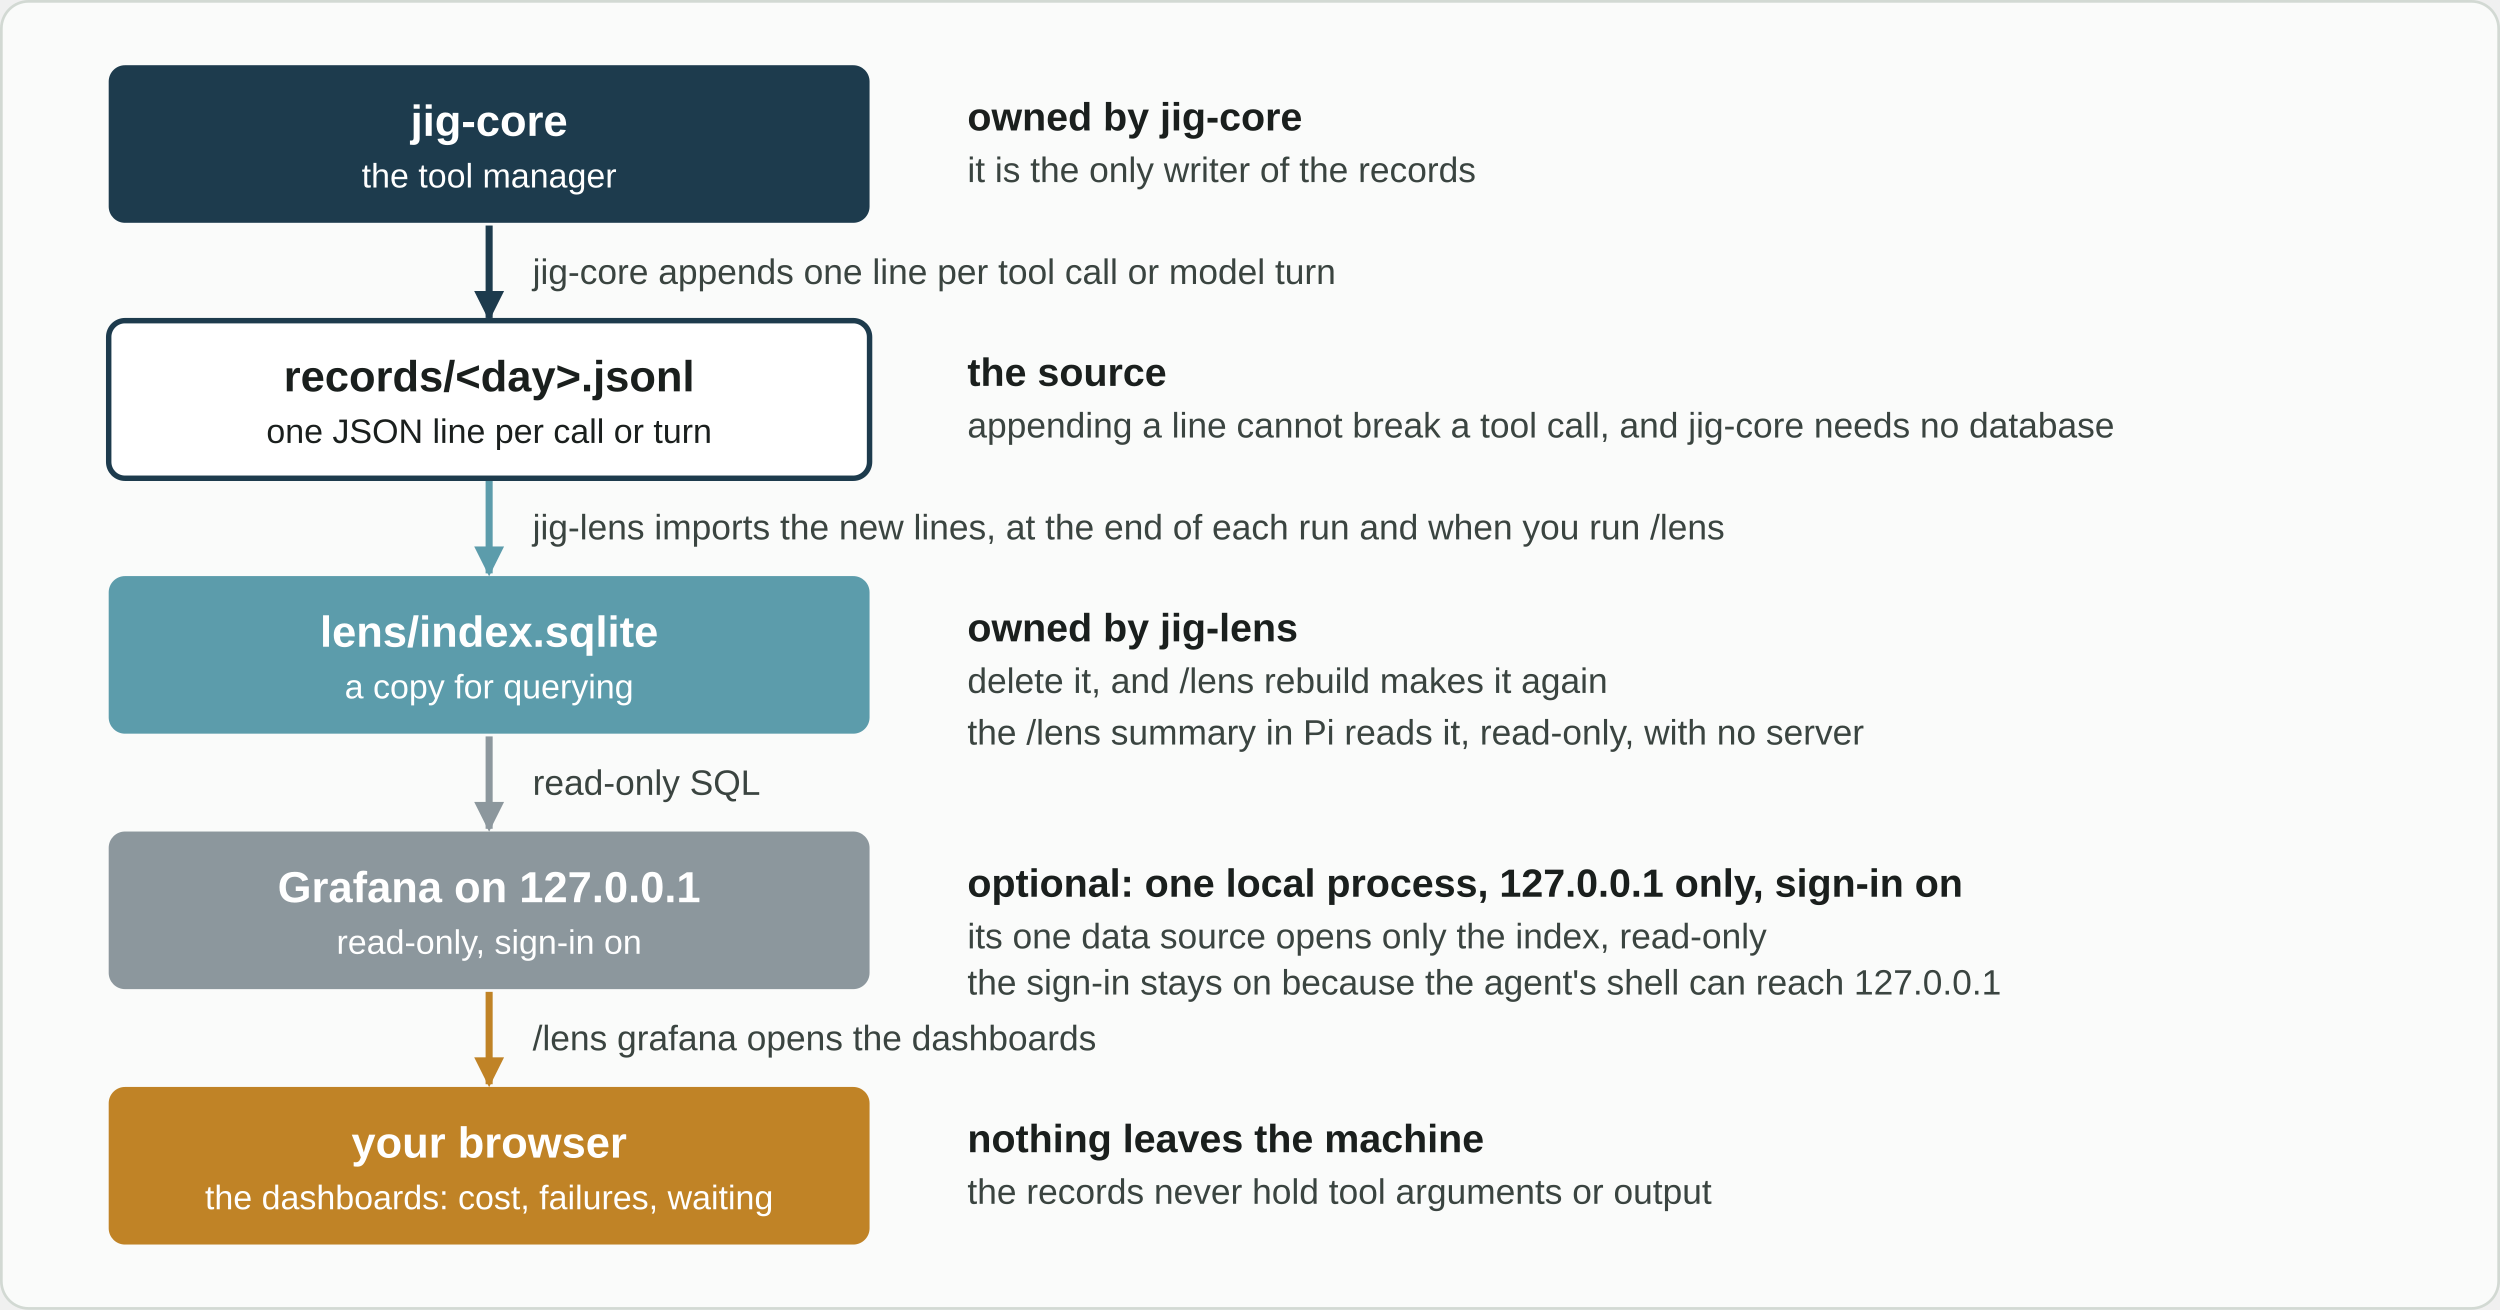
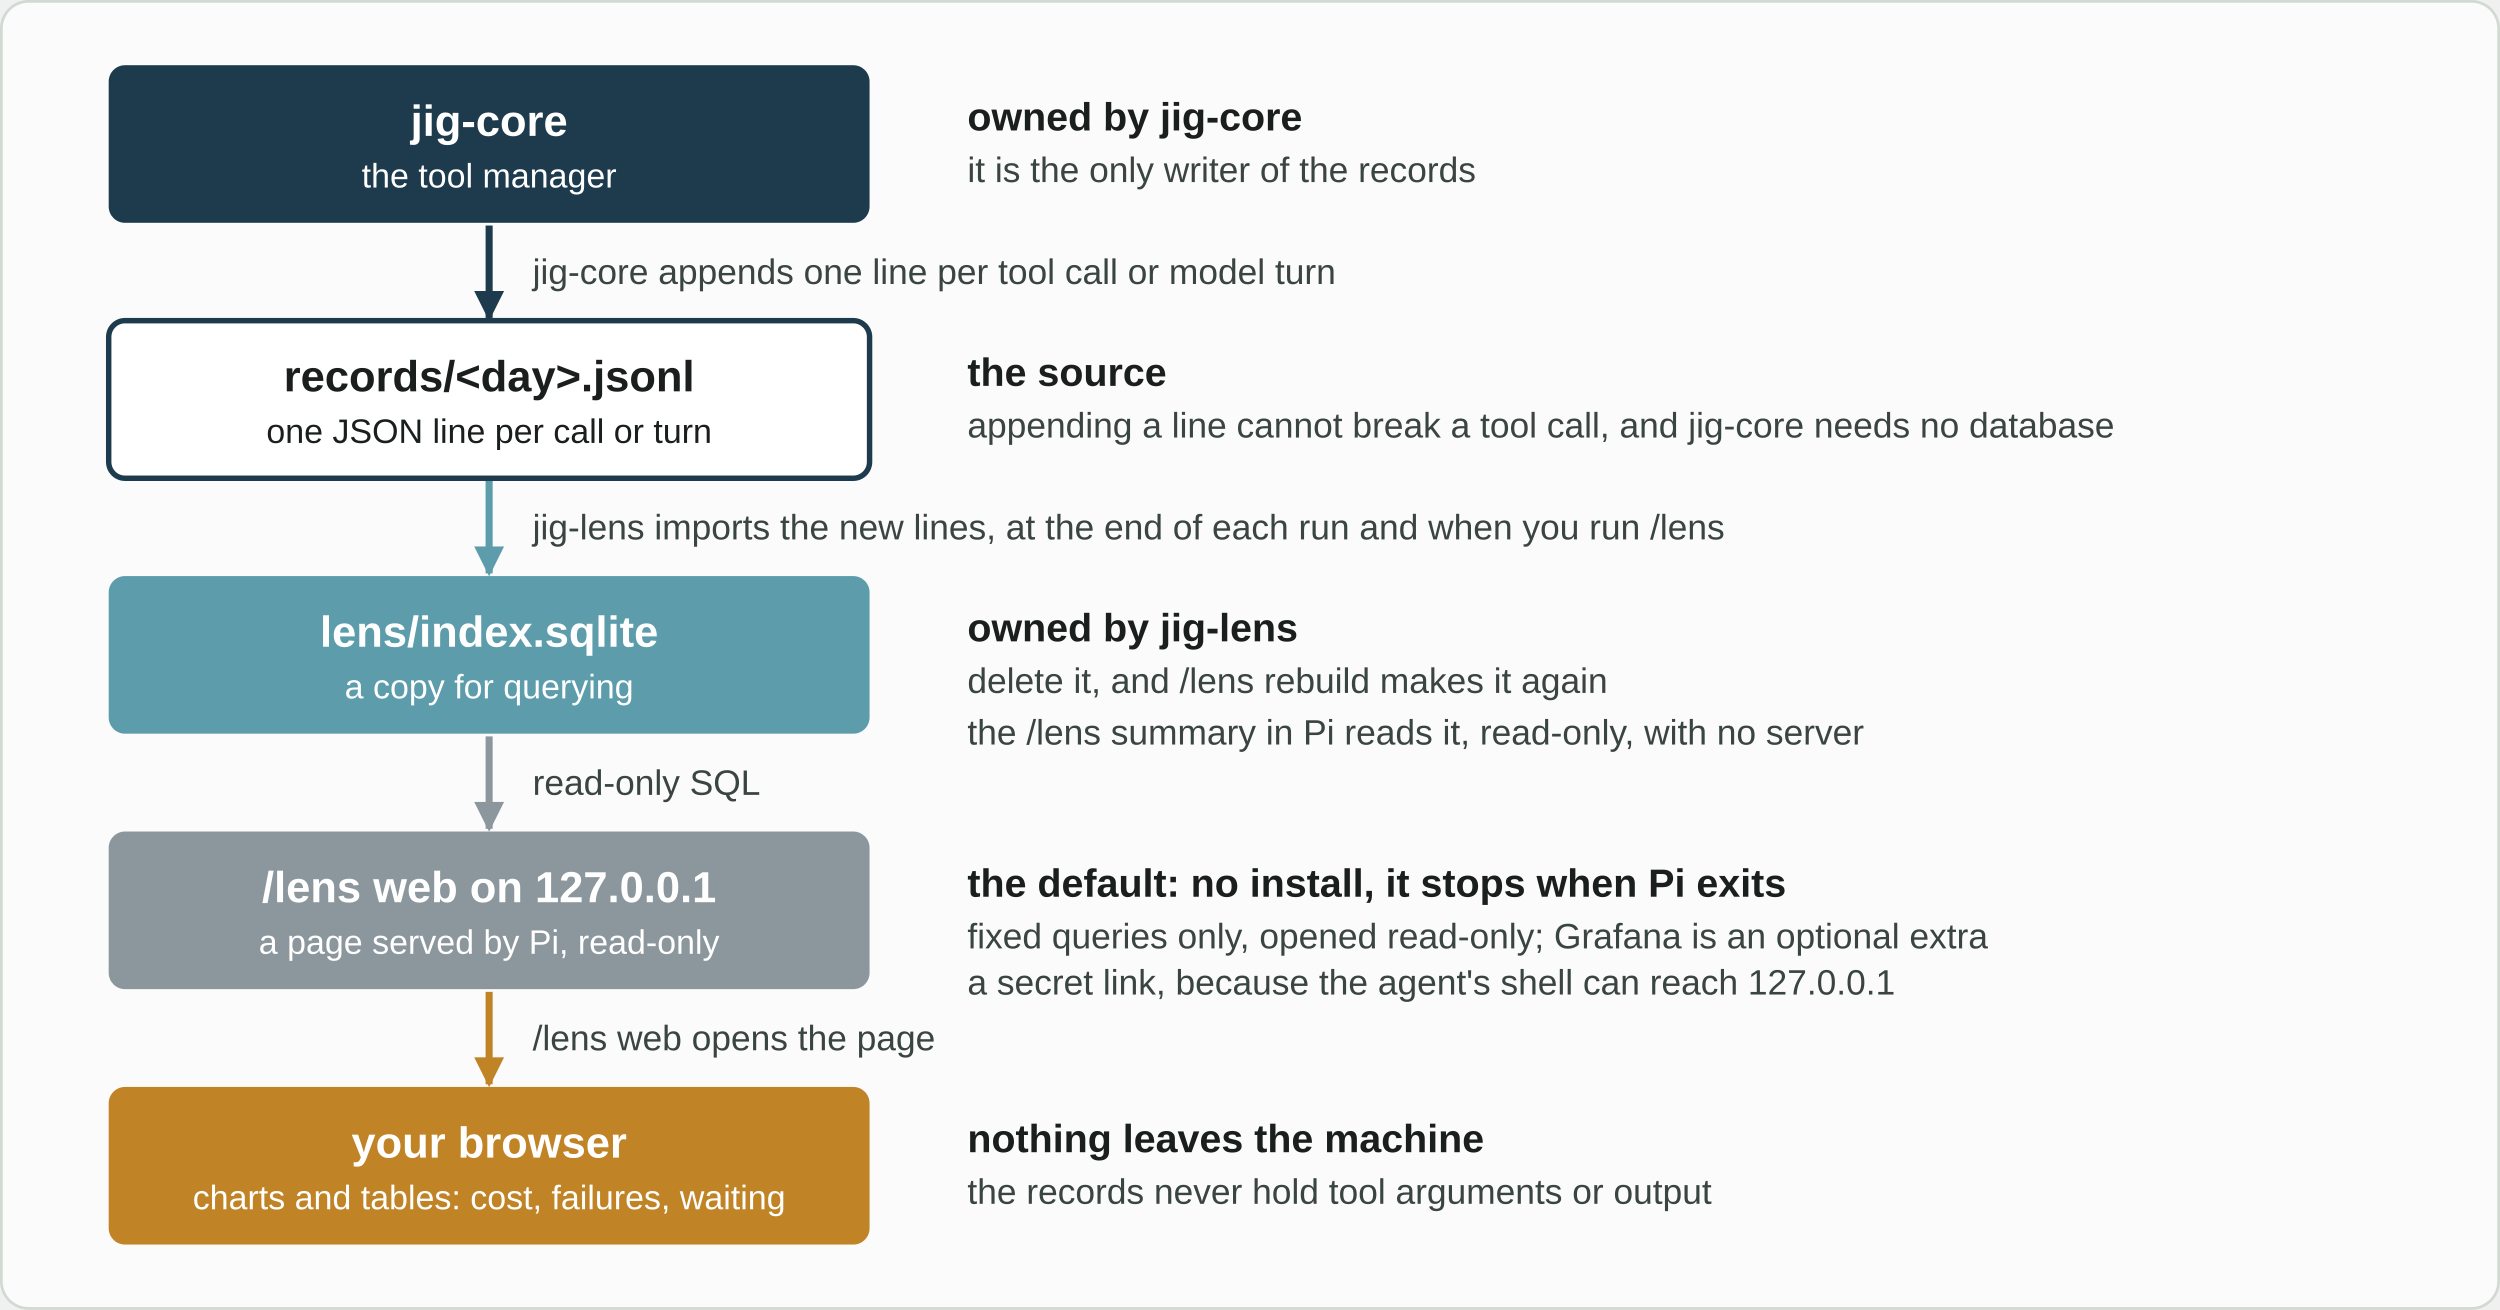
- <svg xmlns="http://www.w3.org/2000/svg" width="920" height="482" viewBox="0 0 920 482" role="img" aria-label="How jig-lens works. jig-core appends one line per tool call or model turn to a daily records file. jig-lens imports the new lines into its own SQLite index, which it can rebuild. The /lens summary in Pi reads the index read-only, with no server. Optionally, Grafana, listening only on 127.0.0.1 with its sign-in on, reads the index read-only too, and you open its dashboards in your browser. Everything stays on this machine." font-family="IBM Plex Sans, Segoe UI, Arial, sans-serif">
+ <svg xmlns="http://www.w3.org/2000/svg" width="920" height="482" viewBox="0 0 920 482" role="img" aria-label="How jig-lens works. jig-core appends one line per tool call or model turn to a daily records file. jig-lens imports the new lines into its own SQLite index, which it can rebuild. The /lens summary in Pi reads the index read-only, with no server. /lens web serves a page from Pi on 127.0.0.1 that reads the index read-only, behind a secret link; Grafana is an optional extra with its sign-in on. Everything stays on this machine." font-family="IBM Plex Sans, Segoe UI, Arial, sans-serif">
  <rect x="0.5" y="0.5" width="919" height="481" rx="10" fill="#FAFBFA" stroke="#D2D9D3" />
  <defs>
    <marker id="lensflow-head-1d3b4d-11" viewBox="0 0 10 10" refX="9" refY="5" markerUnits="userSpaceOnUse" markerWidth="11" markerHeight="11" orient="auto">
      <path d="M0,0 L10,5 L0,10 z" fill="#1D3B4D" />
    </marker>
    <marker id="lensflow-head-5c9cab-11" viewBox="0 0 10 10" refX="9" refY="5" markerUnits="userSpaceOnUse" markerWidth="11" markerHeight="11" orient="auto">
      <path d="M0,0 L10,5 L0,10 z" fill="#5C9CAB" />
    </marker>
    <marker id="lensflow-head-8c979d-11" viewBox="0 0 10 10" refX="9" refY="5" markerUnits="userSpaceOnUse" markerWidth="11" markerHeight="11" orient="auto">
      <path d="M0,0 L10,5 L0,10 z" fill="#8C979D" />
    </marker>
    <marker id="lensflow-head-c08326-11" viewBox="0 0 10 10" refX="9" refY="5" markerUnits="userSpaceOnUse" markerWidth="11" markerHeight="11" orient="auto">
      <path d="M0,0 L10,5 L0,10 z" fill="#C08326" />
    </marker>
  </defs>
  <rect x="40" y="24" width="280" height="58" rx="6" fill="#1D3B4D" />
  <text x="180" y="50" font-size="16" fill="#FFFFFF" font-weight="700" text-anchor="middle">jig-core</text>
  <text x="180" y="69" font-size="12.5" fill="#FFFFFF" text-anchor="middle">the tool manager</text>
  <text x="356" y="48" font-size="14.5" fill="#1A1F1D" font-weight="700">owned by jig-core</text>
  <text x="356" y="67" font-size="13" fill="#3A4440">it is the only writer of the records</text>
  <rect x="40" y="118" width="280" height="58" rx="6" fill="#FFFFFF" stroke="#1D3B4D" stroke-width="2" />
  <text x="180" y="144" font-size="16" fill="#1A1F1D" font-weight="700" text-anchor="middle">records/&lt;day&gt;.jsonl</text>
  <text x="180" y="163" font-size="12.5" fill="#1A1F1D" text-anchor="middle">one JSON line per call or turn</text>
  <text x="356" y="142" font-size="14.5" fill="#1A1F1D" font-weight="700">the source</text>
  <text x="356" y="161" font-size="13" fill="#3A4440">appending a line cannot break a tool call, and jig-core needs no database</text>
  <rect x="40" y="212" width="280" height="58" rx="6" fill="#5C9CAB" />
  <text x="180" y="238" font-size="16" fill="#FFFFFF" font-weight="700" text-anchor="middle">lens/index.sqlite</text>
  <text x="180" y="257" font-size="12.5" fill="#FFFFFF" text-anchor="middle">a copy for querying</text>
  <text x="356" y="236" font-size="14.5" fill="#1A1F1D" font-weight="700">owned by jig-lens</text>
  <text x="356" y="255" font-size="13" fill="#3A4440">delete it, and /lens rebuild makes it again</text>
  <text x="356" y="274" font-size="13" fill="#3A4440">the /lens summary in Pi reads it, read-only, with no server</text>
  <rect x="40" y="306" width="280" height="58" rx="6" fill="#8C979D" />
-   <text x="180" y="332" font-size="16" fill="#FFFFFF" font-weight="700" text-anchor="middle">Grafana on 127.0.0.1</text>
-   <text x="180" y="351" font-size="12.5" fill="#FFFFFF" text-anchor="middle">read-only, sign-in on</text>
-   <text x="356" y="330" font-size="14.5" fill="#1A1F1D" font-weight="700">optional: one local process, 127.0.0.1 only, sign-in on</text>
-   <text x="356" y="349" font-size="13" fill="#3A4440">its one data source opens only the index, read-only</text>
-   <text x="356" y="366" font-size="13" fill="#3A4440">the sign-in stays on because the agent's shell can reach 127.0.0.1</text>
+   <text x="180" y="332" font-size="16" fill="#FFFFFF" font-weight="700" text-anchor="middle">/lens web on 127.0.0.1</text>
+   <text x="180" y="351" font-size="12.5" fill="#FFFFFF" text-anchor="middle">a page served by Pi, read-only</text>
+   <text x="356" y="330" font-size="14.5" fill="#1A1F1D" font-weight="700">the default: no install, it stops when Pi exits</text>
+   <text x="356" y="349" font-size="13" fill="#3A4440">fixed queries only, opened read-only; Grafana is an optional extra</text>
+   <text x="356" y="366" font-size="13" fill="#3A4440">a secret link, because the agent's shell can reach 127.0.0.1</text>
  <rect x="40" y="400" width="280" height="58" rx="6" fill="#C08326" />
  <text x="180" y="426" font-size="16" fill="#FFFFFF" font-weight="700" text-anchor="middle">your browser</text>
-   <text x="180" y="445" font-size="12.5" fill="#FFFFFF" text-anchor="middle">the dashboards: cost, failures, waiting</text>
+   <text x="180" y="445" font-size="12.5" fill="#FFFFFF" text-anchor="middle">charts and tables: cost, failures, waiting</text>
  <text x="356" y="424" font-size="14.5" fill="#1A1F1D" font-weight="700">nothing leaves the machine</text>
  <text x="356" y="443" font-size="13" fill="#3A4440">the records never hold tool arguments or output</text>
  <path d="M180 83 V117" fill="none" stroke="#1D3B4D" stroke-width="2.6" marker-end="url(#lensflow-head-1d3b4d-11)" />
  <text x="196" y="104.5" font-size="13" fill="#3A4440">jig-core appends one line per tool call or model turn</text>
  <path d="M180 177 V211" fill="none" stroke="#5C9CAB" stroke-width="2.6" marker-end="url(#lensflow-head-5c9cab-11)" />
  <text x="196" y="198.5" font-size="13" fill="#3A4440">jig-lens imports the new lines, at the end of each run and when you run /lens</text>
  <path d="M180 271 V305" fill="none" stroke="#8C979D" stroke-width="2.6" marker-end="url(#lensflow-head-8c979d-11)" />
  <text x="196" y="292.5" font-size="13" fill="#3A4440">read-only SQL</text>
  <path d="M180 365 V399" fill="none" stroke="#C08326" stroke-width="2.6" marker-end="url(#lensflow-head-c08326-11)" />
-   <text x="196" y="386.5" font-size="13" fill="#3A4440">/lens grafana opens the dashboards</text>
+   <text x="196" y="386.5" font-size="13" fill="#3A4440">/lens web opens the page</text>
</svg>
